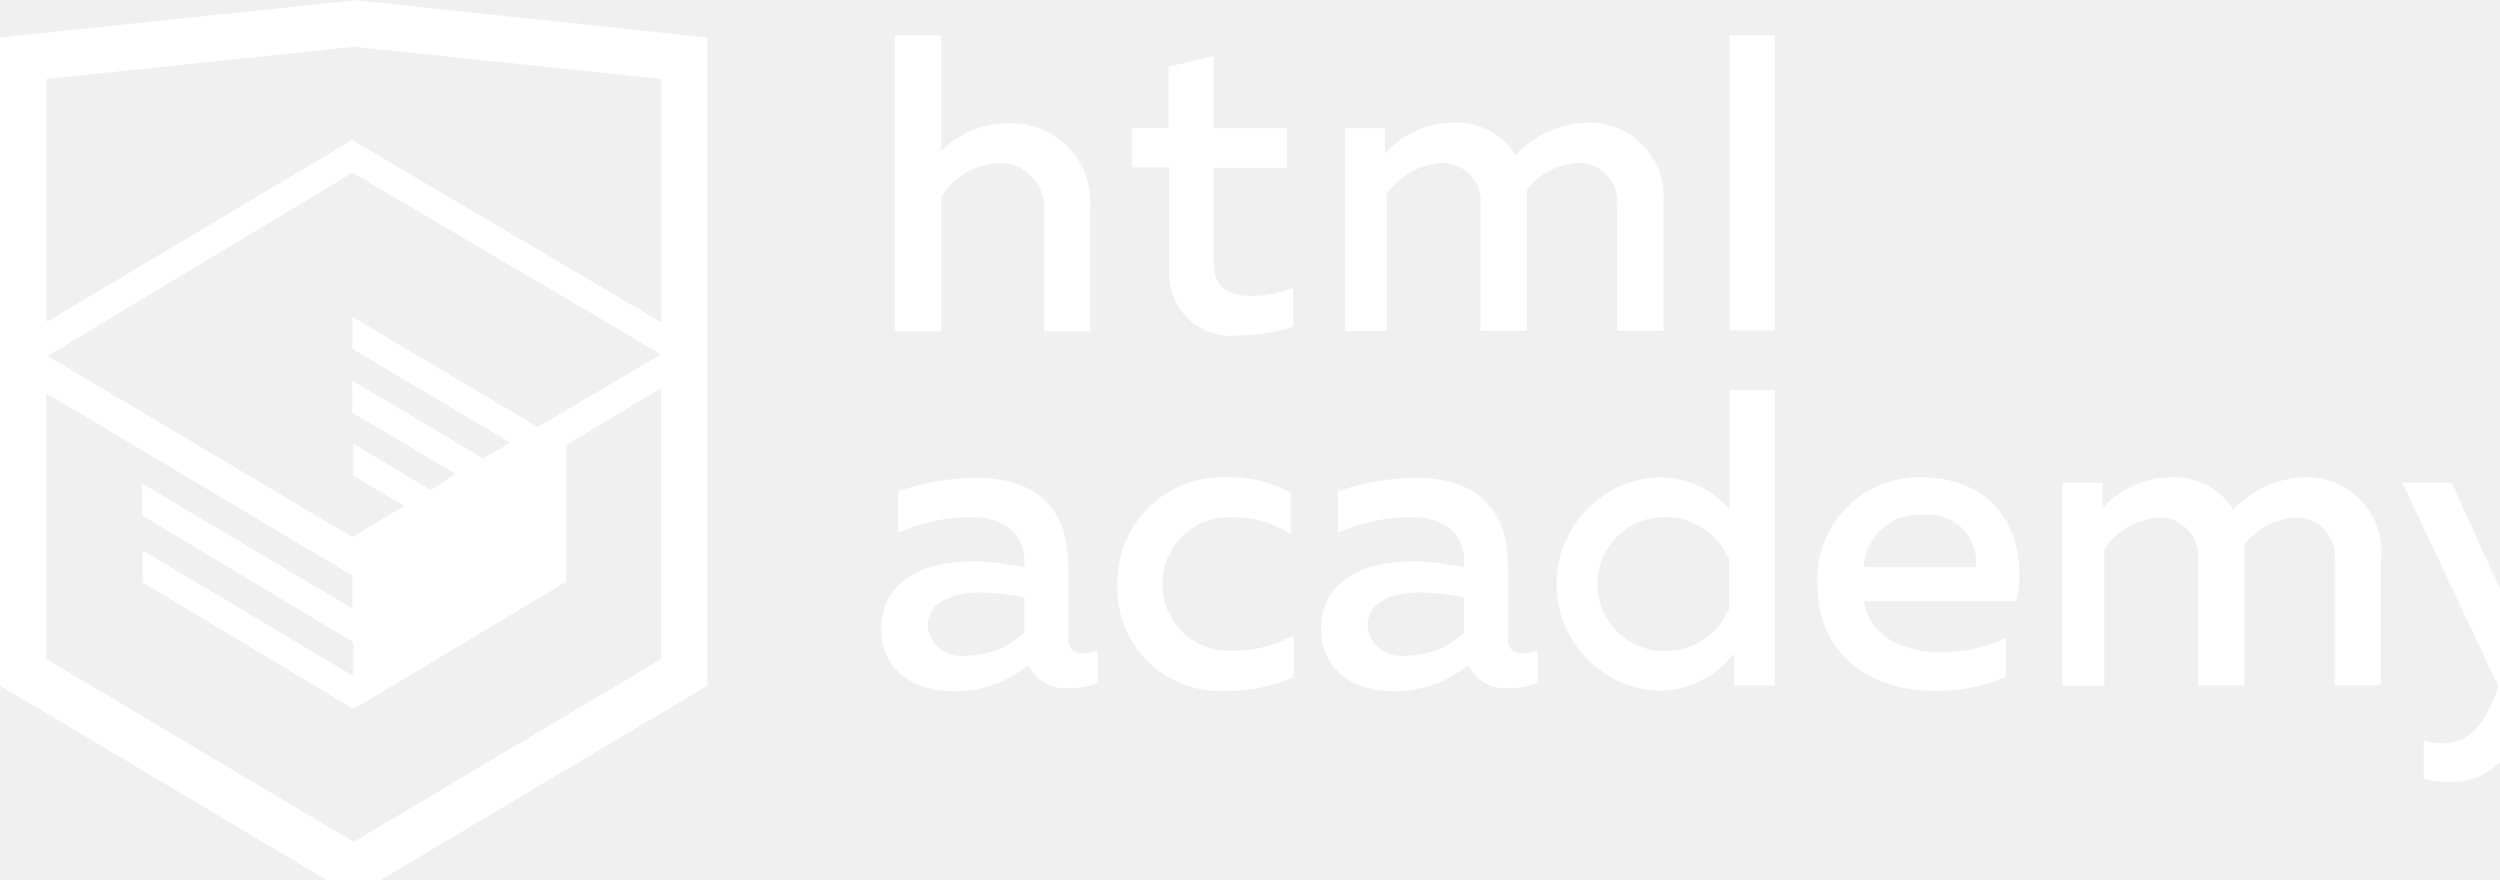
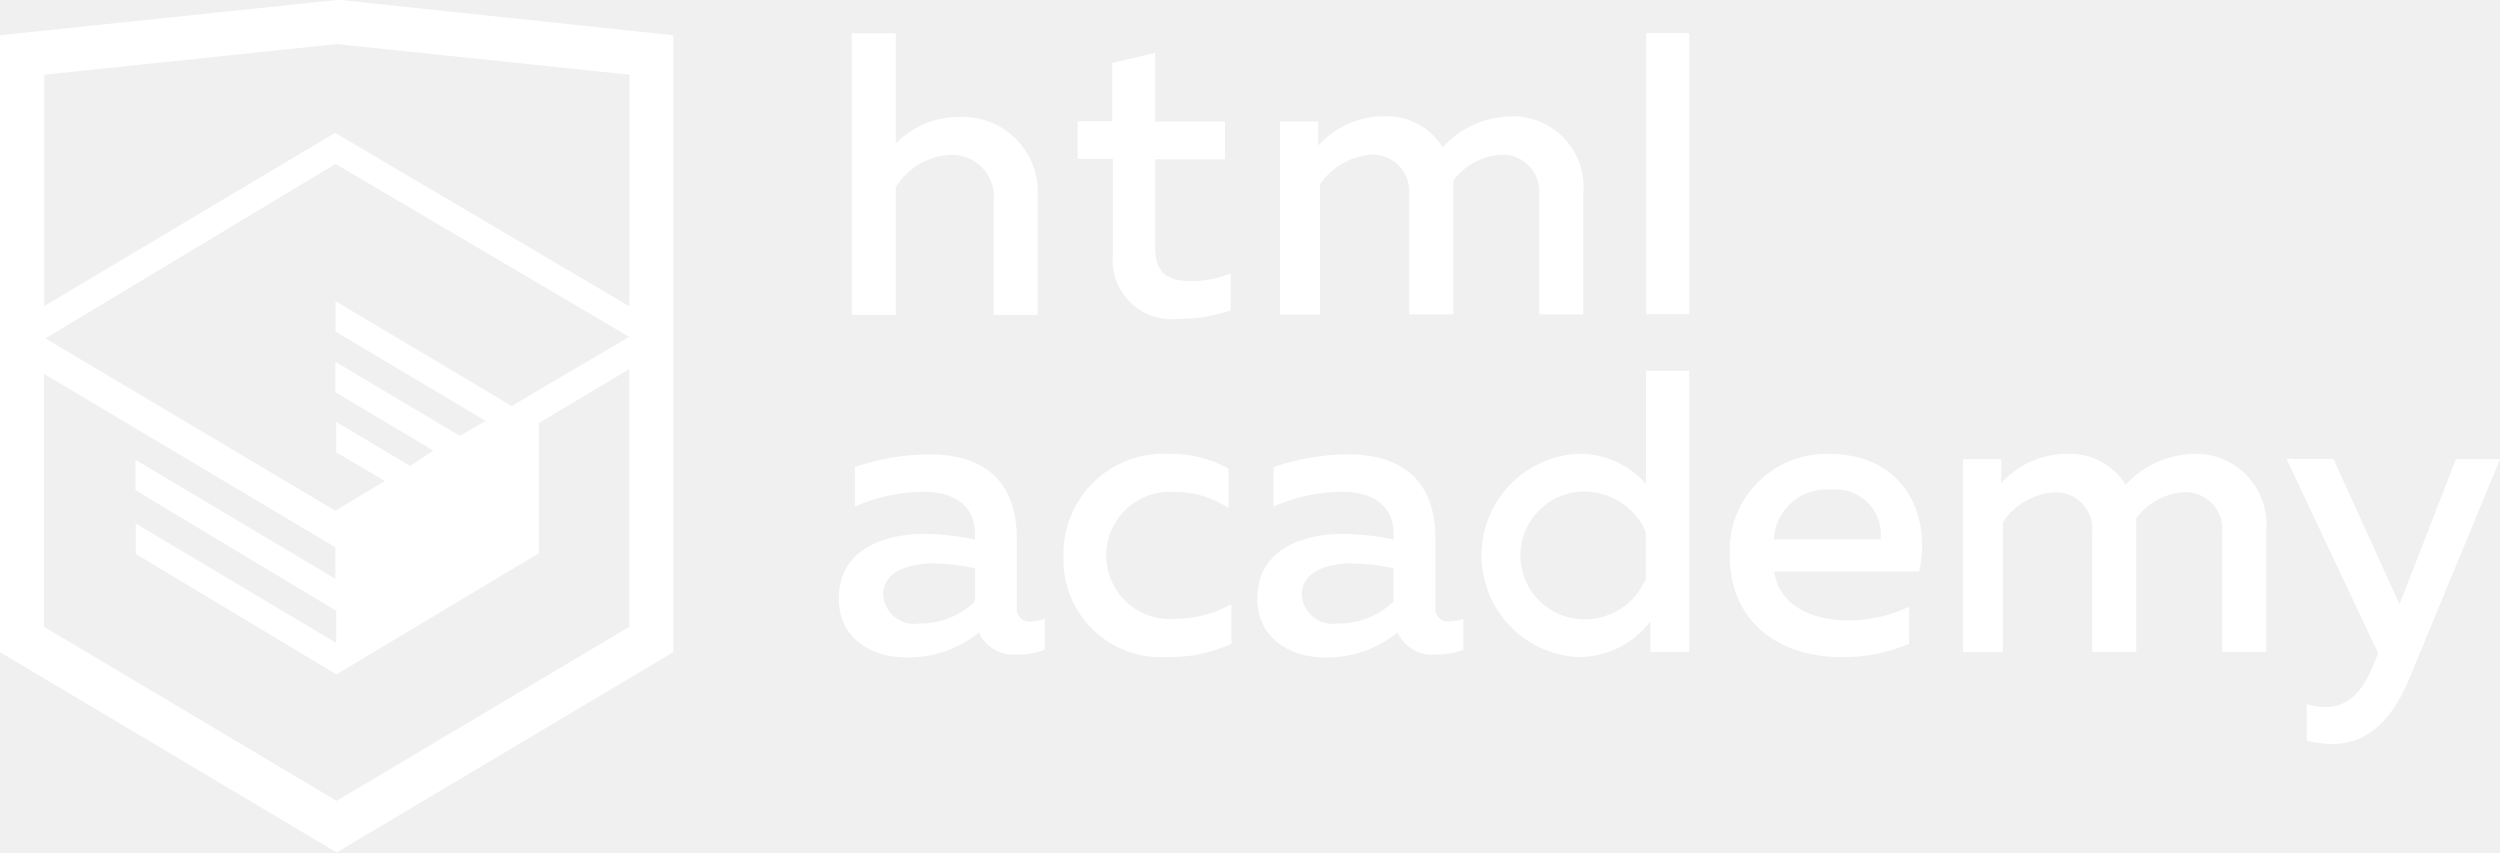
- <svg xmlns="http://www.w3.org/2000/svg" data-name="Layer 1" viewBox="0 0 108 38">
-   <path d="M46.84 28.22a2.07 2.07 0 0 0 .58-.11v1.4a3.41 3.41 0 0 1-1.24.22 1.75 1.75 0 0 1-1.75-1 5.08 5.08 0 0 1-3.3 1.13c-1.59 0-3.06-.87-3.06-2.68 0-2.24 2.08-2.93 3.9-2.93a11.63 11.63 0 0 1 2.28.26v-.31c0-1.09-.8-1.86-2.3-1.86a7.79 7.79 0 0 0-3.15.67v-1.79a10.72 10.72 0 0 1 3.35-.58c2.48 0 4 1.18 4 3.83v3.14a.57.57 0 0 0 .69.61zm-6.76-1.19a1.42 1.42 0 0 0 1.64 1.29 3.56 3.56 0 0 0 2.53-1v-1.51a10.21 10.21 0 0 0-1.9-.22c-1.1.01-2.27.35-2.27 1.45zM53.06 20.62a5.29 5.29 0 0 1 2.7.67v1.79a4.28 4.28 0 0 0-2.42-.73 2.89 2.89 0 1 0 0 5.76 5.26 5.26 0 0 0 2.55-.67v1.8a6.58 6.58 0 0 1-2.9.6 4.42 4.42 0 0 1-4.72-4.54 4.54 4.54 0 0 1 4.79-4.68zM65.84 28.22a2.07 2.07 0 0 0 .58-.11v1.4a3.41 3.41 0 0 1-1.24.22 1.75 1.75 0 0 1-1.75-1 5.08 5.08 0 0 1-3.3 1.13c-1.59 0-3.06-.87-3.06-2.68 0-2.24 2.08-2.93 3.9-2.93a11.63 11.63 0 0 1 2.28.26v-.31c0-1.09-.8-1.86-2.3-1.86a7.79 7.79 0 0 0-3.15.67v-1.79a10.72 10.72 0 0 1 3.35-.58c2.48 0 4 1.18 4 3.83v3.14a.57.57 0 0 0 .69.61zm-6.76-1.19a1.42 1.42 0 0 0 1.64 1.29 3.56 3.56 0 0 0 2.53-1v-1.51a10.21 10.21 0 0 0-1.9-.22c-1.11.01-2.27.35-2.27 1.45zM76.67 16.85v12.76h-1.76v-1.39a4.07 4.07 0 0 1-3.35 1.62 4.62 4.62 0 0 1 0-9.22 4 4 0 0 1 3.15 1.37v-5.14h2zm-4.76 5.48a2.9 2.9 0 0 0 0 5.8 3 3 0 0 0 2.79-1.84v-2.13a3.06 3.06 0 0 0-2.79-1.83zM82.99 20.62c3.48 0 4.68 2.81 4.12 5.34h-6.58c.22 1.57 1.75 2.22 3.35 2.22a6.41 6.41 0 0 0 2.77-.62v1.68a7.5 7.5 0 0 1-3.14.6c-2.68 0-5-1.53-5-4.61a4.39 4.39 0 0 1 4.48-4.61zm.09 1.62a2.39 2.39 0 0 0-2.57 2.26h4.85a2.06 2.06 0 0 0-2.28-2.26zM89.1 29.61v-8.75h1.73v1.09a4 4 0 0 1 2.92-1.33 3 3 0 0 1 2.73 1.4 4.33 4.33 0 0 1 3.06-1.4 3.21 3.21 0 0 1 3.32 3.52v5.47h-2V24.2a1.67 1.67 0 0 0-1.73-1.84 2.94 2.94 0 0 0-2.17 1.18V29.61h-2V24.2a1.67 1.67 0 0 0-1.73-1.84 3.11 3.11 0 0 0-2.32 1.35v5.91h-2zM111.47 20.86h2l-4.1 9.93c-.95 2.28-2.19 3-3.52 3a5 5 0 0 1-1.15-.15v-1.66a3 3 0 0 0 .89.13c.95 0 1.66-.67 2.17-2l.18-.44-4.16-8.82h2.13l3 6.6zM40.66 1.53v5a4 4 0 0 1 2.83-1.2A3.41 3.41 0 0 1 47.1 8.9v5.41h-2V9.15a1.9 1.9 0 0 0-2-2.1 3.08 3.08 0 0 0-2.44 1.46v5.8h-2V1.53h2zM52.43 2.42v3.12h3.17v1.71h-3.17v4c0 1.15.53 1.53 1.66 1.53a4.71 4.71 0 0 0 1.77-.35v1.68a7.14 7.14 0 0 1-2.35.38 2.68 2.68 0 0 1-3-2.88V7.23h-1.6V5.52h1.57V2.88zM58.1 14.29V5.54h1.73v1.09a4 4 0 0 1 2.92-1.33 3 3 0 0 1 2.73 1.4 4.33 4.33 0 0 1 3.06-1.4 3.21 3.21 0 0 1 3.32 3.52v5.47h-2V8.88a1.67 1.67 0 0 0-1.73-1.84 2.94 2.94 0 0 0-2.17 1.18V14.29h-2V8.88a1.67 1.67 0 0 0-1.73-1.84 3.11 3.11 0 0 0-2.32 1.35v5.91h-2zM74.72 1.52h1.95v12.76h-1.95zM15.44.02h-.16L0 1.62v28l15.28 9.09 15.28-9.09v-28zm13.12 28.45l-13.28 7.9L2 28.47V16.99l13.22 7.87v1.43l-9.07-5.4v1.38l9.11 5.47v1.46l-9.1-5.42v1.38l9.11 5.47 9.19-5.5V19.22l4.1-2.45v11.67zm0-13.16l-3.65 2.14-1.68 1-8-4.76v1.38l6.84 4.07h-.06l-.15.09-1 .57-5.64-3.36v1.38l4.45 2.65-1.05.7-3.36-2v1.38l2.21 1.3-2.25 1.35-13.16-7.82 13.17-7.92zm0-1.39L15.21 6.05l-13.2 7.86V3.41l13.28-1.39 13.28 1.39v10.51z" fill="#fff" />
+ <svg xmlns="http://www.w3.org/2000/svg" data-name="Layer 1" viewBox="0 0.02 113.47 38.69">
+   <path fill="#fff" d="M46.84 28.22a2.07 2.07 0 0 0 .58-.11v1.4a3.41 3.41 0 0 1-1.24.22 1.75 1.75 0 0 1-1.75-1 5.08 5.08 0 0 1-3.3 1.13c-1.59 0-3.06-.87-3.06-2.68 0-2.24 2.08-2.93 3.9-2.93a11.63 11.63 0 0 1 2.28.26v-.31c0-1.09-.8-1.86-2.3-1.86a7.79 7.79 0 0 0-3.15.67v-1.79a10.72 10.72 0 0 1 3.35-.58c2.48 0 4 1.18 4 3.83v3.14a.57.57 0 0 0 .69.61zm-6.76-1.19a1.42 1.42 0 0 0 1.64 1.29 3.56 3.56 0 0 0 2.53-1v-1.51a10.21 10.21 0 0 0-1.9-.22c-1.1.01-2.27.35-2.27 1.45zm12.98-6.41a5.29 5.29 0 0 1 2.7.67v1.79a4.28 4.28 0 0 0-2.42-.73 2.89 2.89 0 1 0 0 5.76 5.26 5.26 0 0 0 2.55-.67v1.8a6.58 6.58 0 0 1-2.9.6 4.42 4.42 0 0 1-4.72-4.54 4.54 4.54 0 0 1 4.79-4.68zm12.78 7.6a2.07 2.07 0 0 0 .58-.11v1.4a3.41 3.41 0 0 1-1.24.22 1.75 1.75 0 0 1-1.75-1 5.08 5.08 0 0 1-3.3 1.13c-1.59 0-3.06-.87-3.06-2.68 0-2.24 2.08-2.93 3.9-2.93a11.63 11.63 0 0 1 2.28.26v-.31c0-1.09-.8-1.86-2.3-1.86a7.79 7.79 0 0 0-3.15.67v-1.79a10.72 10.72 0 0 1 3.35-.58c2.48 0 4 1.18 4 3.83v3.14a.57.57 0 0 0 .69.61zm-6.76-1.19a1.42 1.42 0 0 0 1.64 1.29 3.56 3.56 0 0 0 2.53-1v-1.51a10.21 10.21 0 0 0-1.9-.22c-1.11.01-2.27.35-2.27 1.45zm17.59-10.18v12.76h-1.76v-1.39a4.07 4.07 0 0 1-3.35 1.62 4.62 4.62 0 0 1 0-9.22 4 4 0 0 1 3.15 1.37v-5.14h2zm-4.76 5.48a2.9 2.9 0 0 0 0 5.8 3 3 0 0 0 2.79-1.84v-2.13a3.06 3.06 0 0 0-2.79-1.83zm11.08-1.71c3.48 0 4.68 2.81 4.12 5.34h-6.58c.22 1.57 1.75 2.22 3.35 2.22a6.41 6.41 0 0 0 2.77-.62v1.68a7.5 7.5 0 0 1-3.14.6c-2.68 0-5-1.53-5-4.61a4.39 4.39 0 0 1 4.48-4.61zm.09 1.62a2.39 2.39 0 0 0-2.57 2.26h4.85a2.06 2.06 0 0 0-2.28-2.26zm6.02 7.37v-8.75h1.73v1.09a4 4 0 0 1 2.92-1.33 3 3 0 0 1 2.73 1.4 4.33 4.33 0 0 1 3.06-1.4 3.21 3.21 0 0 1 3.32 3.52v5.47h-2V24.2a1.67 1.67 0 0 0-1.73-1.84 2.94 2.94 0 0 0-2.17 1.18v6.07h-2V24.2a1.67 1.67 0 0 0-1.73-1.84 3.11 3.11 0 0 0-2.32 1.35v5.91h-2zm22.37-8.75h2l-4.1 9.93c-.95 2.28-2.19 3-3.52 3a5 5 0 0 1-1.15-.15v-1.66a3 3 0 0 0 .89.13c.95 0 1.66-.67 2.17-2l.18-.44-4.16-8.82h2.13l3 6.6zM40.66 1.53v5a4 4 0 0 1 2.83-1.2A3.41 3.41 0 0 1 47.1 8.9v5.41h-2V9.15a1.9 1.9 0 0 0-2-2.1 3.08 3.08 0 0 0-2.44 1.46v5.8h-2V1.53h2zm11.77.89v3.12h3.17v1.71h-3.17v4c0 1.15.53 1.53 1.66 1.53a4.71 4.71 0 0 0 1.77-.35v1.68a7.14 7.14 0 0 1-2.35.38 2.68 2.68 0 0 1-3-2.88V7.23h-1.6V5.52h1.57V2.88zm5.67 11.87V5.54h1.73v1.09a4 4 0 0 1 2.92-1.33 3 3 0 0 1 2.73 1.4 4.33 4.33 0 0 1 3.06-1.4 3.21 3.21 0 0 1 3.32 3.52v5.47h-2V8.88a1.67 1.67 0 0 0-1.73-1.84 2.94 2.94 0 0 0-2.17 1.18v6.07h-2V8.88a1.67 1.67 0 0 0-1.73-1.84 3.11 3.11 0 0 0-2.32 1.35v5.91h-2zM74.72 1.52h1.95v12.76h-1.95zM15.44.02h-.16L0 1.62v28l15.28 9.09 15.28-9.09v-28zm13.12 28.45l-13.28 7.9L2 28.47V16.99l13.22 7.87v1.43l-9.07-5.4v1.38l9.11 5.47v1.46l-9.1-5.42v1.38l9.11 5.47 9.19-5.5v-5.91l4.1-2.45v11.67zm0-13.16l-3.65 2.14-1.68 1-8-4.76v1.38l6.84 4.07h-.06l-.15.09-1 .57-5.64-3.36v1.38l4.45 2.65-1.05.7-3.36-2v1.38l2.21 1.3-2.25 1.35-13.16-7.82 13.17-7.92zm0-1.39L15.21 6.05l-13.2 7.86V3.41l13.28-1.39 13.28 1.39v10.51z" />
</svg>
